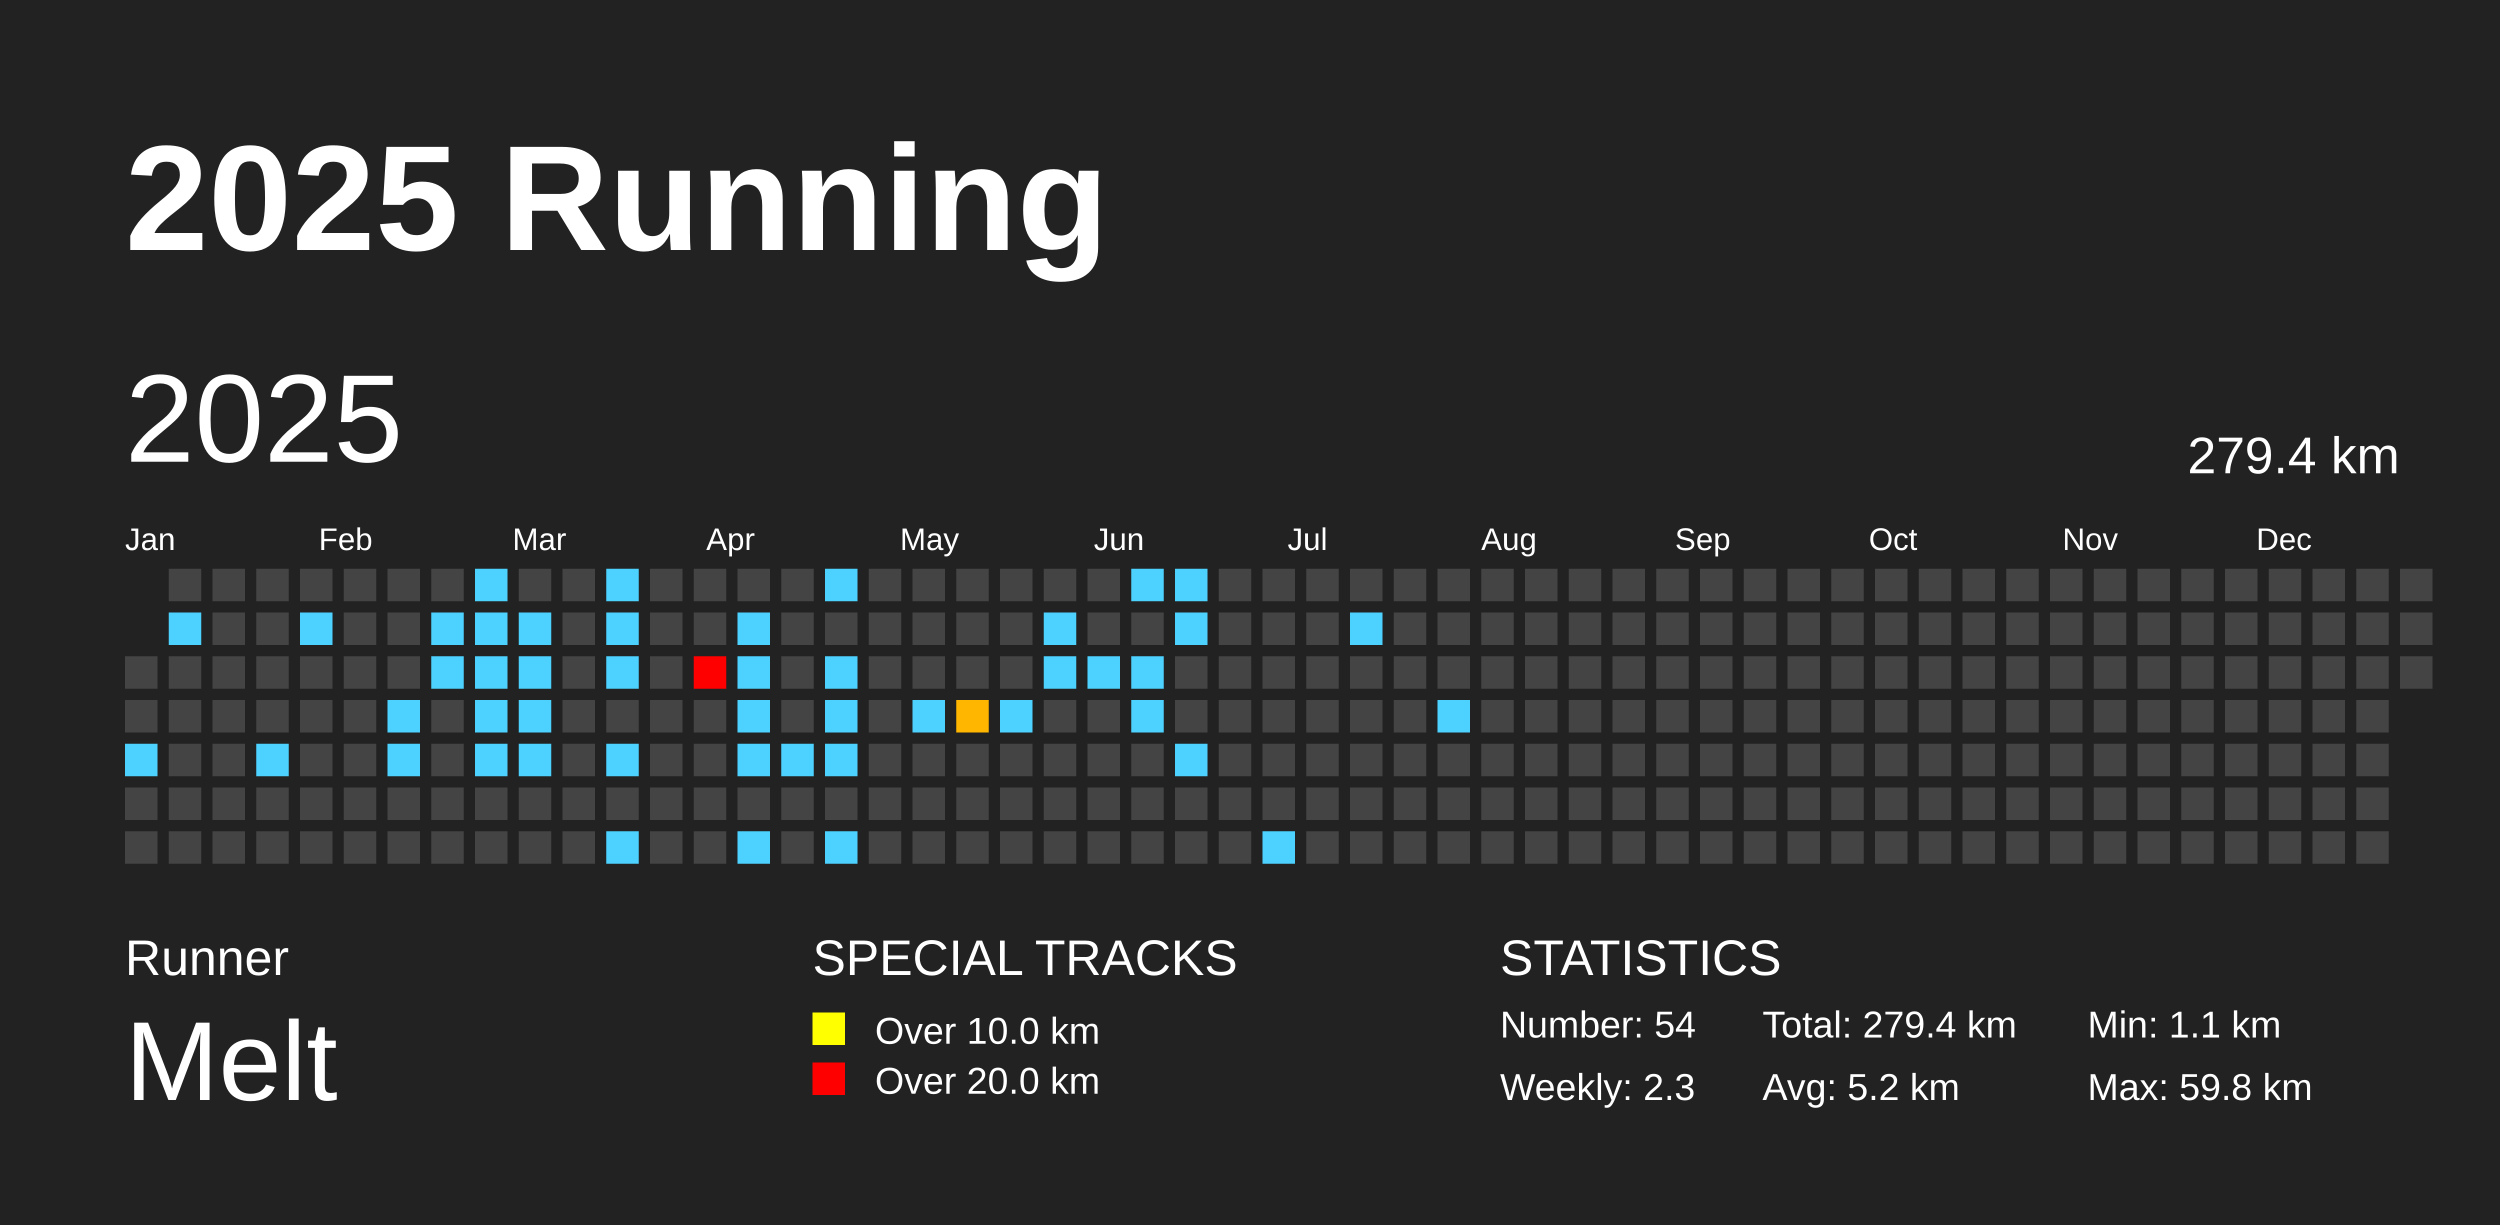
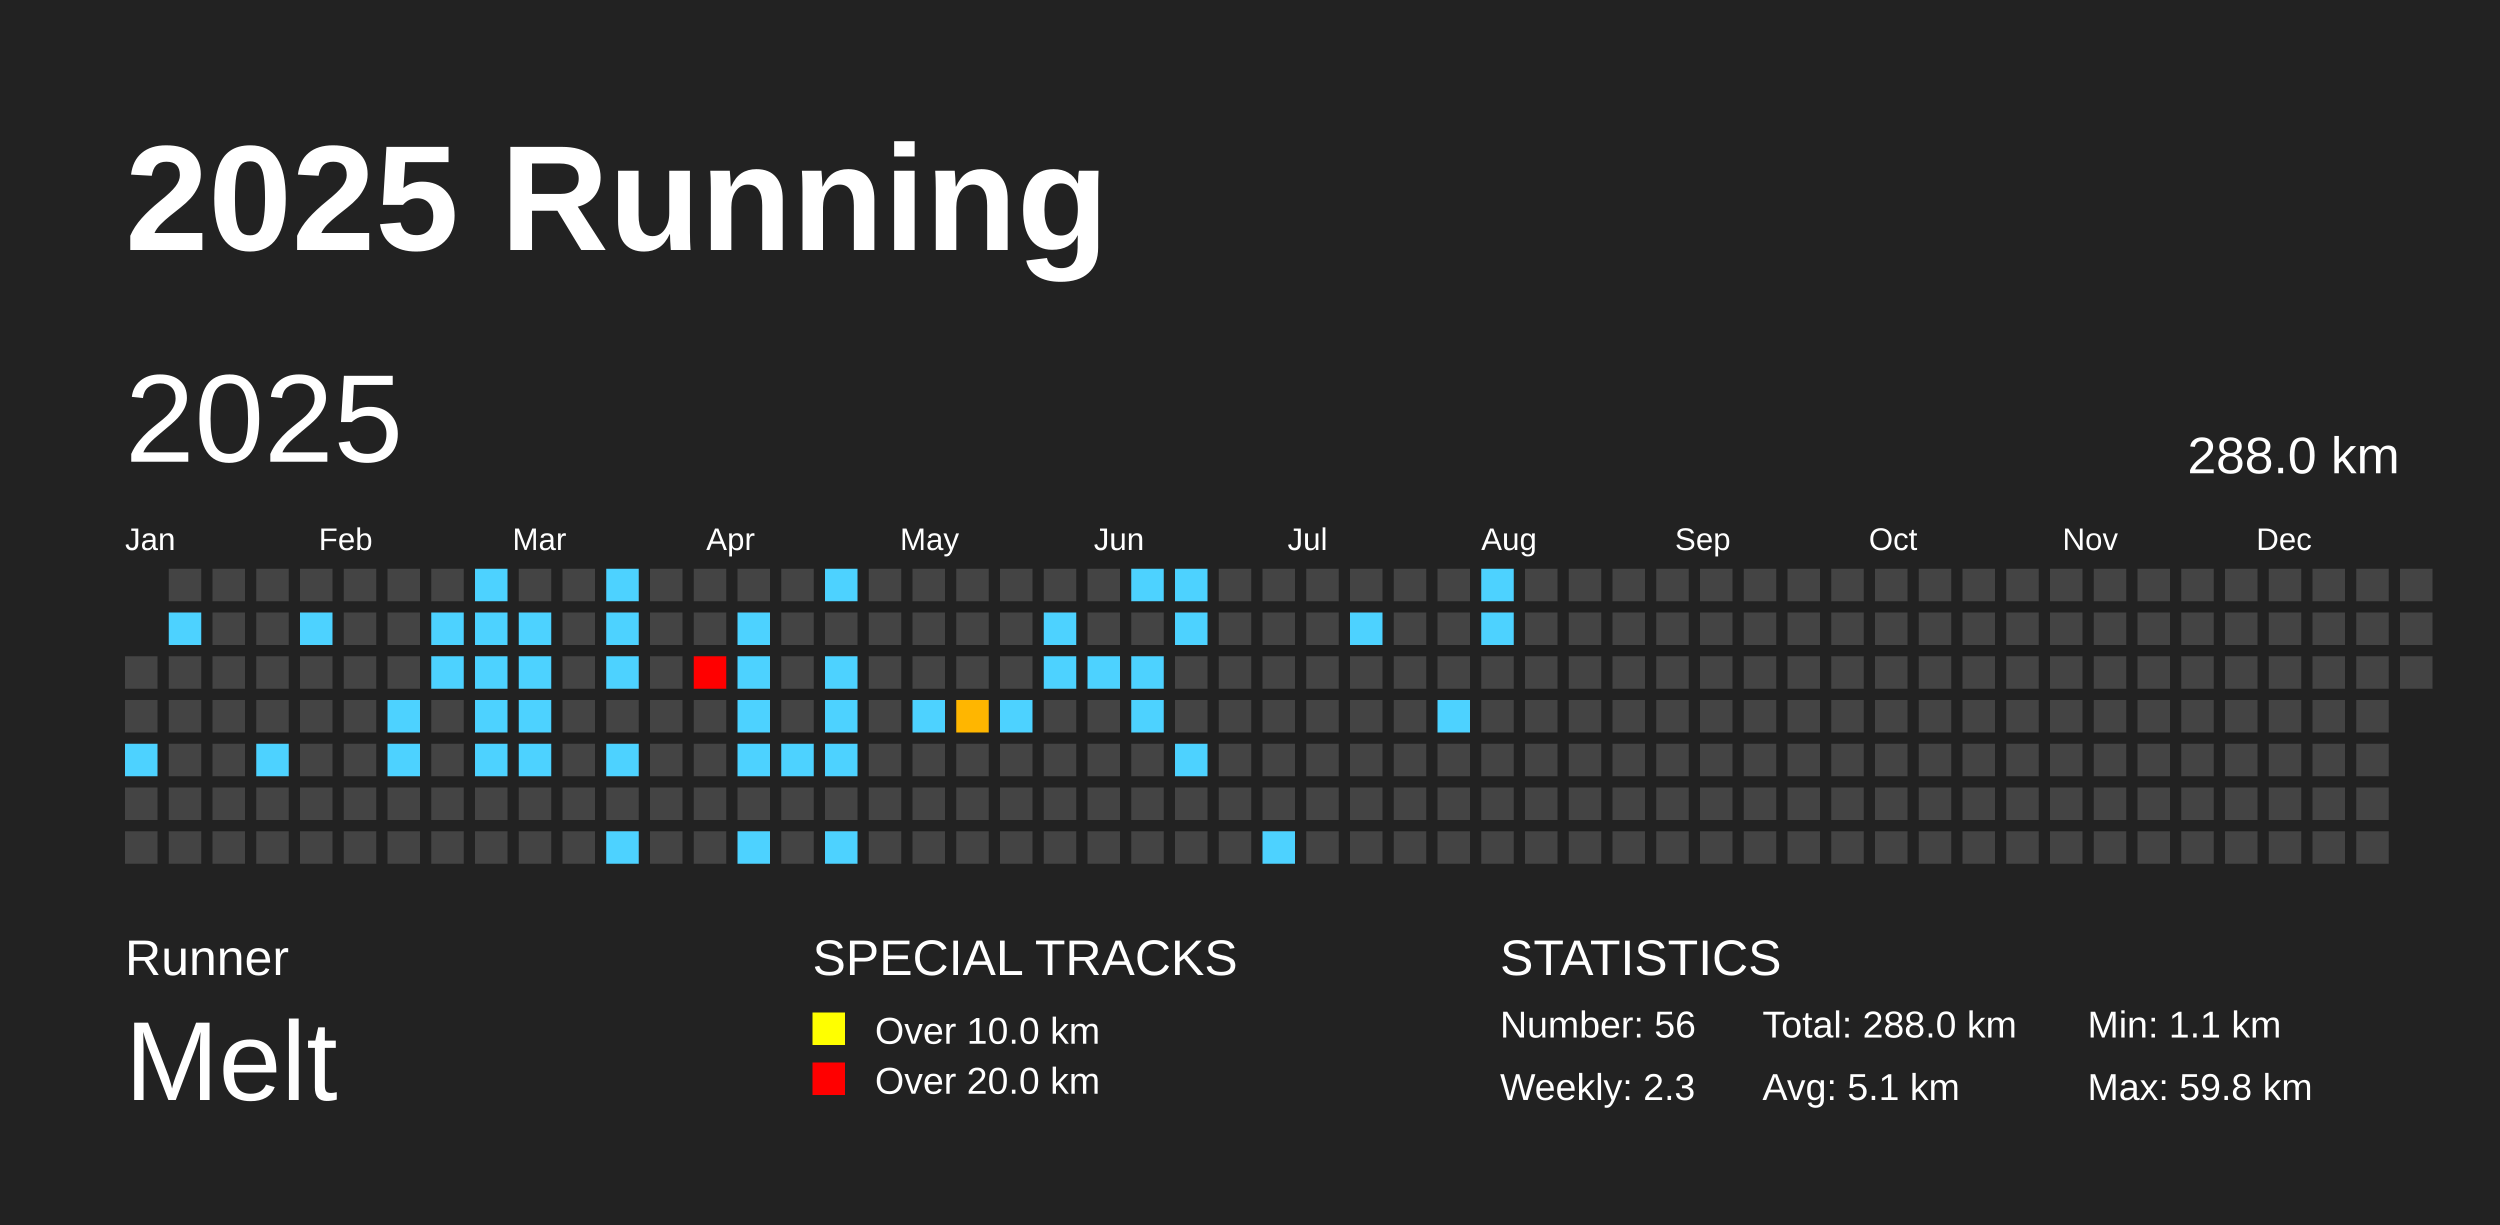
<svg xmlns="http://www.w3.org/2000/svg" baseProfile="full" height="98mm" version="1.1" viewBox="0,0,200,98" width="200mm">
  <defs />
  <rect fill="#222222" height="98" width="200" x="0" y="0" />
  <text fill="#FFFFFF" style="font-size:12px; font-family:Arial; font-weight:bold;" x="10" y="20">2025 Running</text>
  <text fill="#FFFFFF" style="font-size:4px; font-family:Arial" x="10" y="78">Runner</text>
  <text fill="#FFFFFF" style="font-size:9px; font-family:Arial" x="10" y="88">Melt</text>
  <text fill="#FFFFFF" style="font-size:4px; font-family:Arial" x="65" y="78">SPECIAL TRACKS</text>
  <rect fill="yellow" height="2.6" width="2.6" x="65" y="81" />
  <text fill="#FFFFFF" style="font-size:3px; font-family:Arial" x="70" y="83.5">Over 10.0 km</text>
  <rect fill="red" height="2.6" width="2.6" x="65" y="85" />
  <text fill="#FFFFFF" style="font-size:3px; font-family:Arial" x="70" y="87.5">Over 20.0 km</text>
  <text fill="#FFFFFF" style="font-size:4px; font-family:Arial" x="120" y="78">STATISTICS</text>
-   <text fill="#FFFFFF" style="font-size:3px; font-family:Arial" x="120" y="83">Number: 54</text>
+   <text fill="#FFFFFF" style="font-size:3px; font-family:Arial" x="120" y="83">Number: 56</text>
  <text fill="#FFFFFF" style="font-size:3px; font-family:Arial" x="120" y="88">Weekly: 2.3</text>
-   <text fill="#FFFFFF" style="font-size:3px; font-family:Arial" x="141" y="83">Total: 279.4 km</text>
-   <text fill="#FFFFFF" style="font-size:3px; font-family:Arial" x="141" y="88">Avg: 5.2 km</text>
+   <text fill="#FFFFFF" style="font-size:3px; font-family:Arial" x="141" y="83">Total: 288.0 km</text>
+   <text fill="#FFFFFF" style="font-size:3px; font-family:Arial" x="141" y="88">Avg: 5.1 km</text>
  <text fill="#FFFFFF" style="font-size:3px; font-family:Arial" x="167" y="83">Min: 1.1 km</text>
  <text fill="#FFFFFF" style="font-size:3px; font-family:Arial" x="167" y="88">Max: 59.8 km</text>
  <text dominant-baseline="hanging" fill="#FFFFFF" style="font-size:10.0px; font-family:Arial;" x="10" y="30">2025</text>
-   <text dominant-baseline="hanging" fill="#FFFFFF" style="font-size:4.125px; font-family:Arial;" x="175" y="35">279.4 km</text>
+   <text dominant-baseline="hanging" fill="#FFFFFF" style="font-size:4.125px; font-family:Arial;" x="175" y="35">288.0 km</text>
  <text fill="#FFFFFF" style="font-size:2.5px; font-family:Arial" x="10.0" y="44">Jan</text>
  <text fill="#FFFFFF" style="font-size:2.5px; font-family:Arial" x="25.5" y="44">Feb</text>
  <text fill="#FFFFFF" style="font-size:2.5px; font-family:Arial" x="41.0" y="44">Mar</text>
  <text fill="#FFFFFF" style="font-size:2.5px; font-family:Arial" x="56.5" y="44">Apr</text>
  <text fill="#FFFFFF" style="font-size:2.5px; font-family:Arial" x="72.0" y="44">May</text>
  <text fill="#FFFFFF" style="font-size:2.5px; font-family:Arial" x="87.5" y="44">Jun</text>
  <text fill="#FFFFFF" style="font-size:2.5px; font-family:Arial" x="103.0" y="44">Jul</text>
  <text fill="#FFFFFF" style="font-size:2.5px; font-family:Arial" x="118.5" y="44">Aug</text>
  <text fill="#FFFFFF" style="font-size:2.5px; font-family:Arial" x="134.0" y="44">Sep</text>
  <text fill="#FFFFFF" style="font-size:2.5px; font-family:Arial" x="149.5" y="44">Oct</text>
  <text fill="#FFFFFF" style="font-size:2.5px; font-family:Arial" x="165.0" y="44">Nov</text>
  <text fill="#FFFFFF" style="font-size:2.5px; font-family:Arial" x="180.5" y="44">Dec</text>
  <rect fill="#444444" height="2.6" width="2.6" x="10.0" y="52.5" />
  <rect fill="#444444" height="2.6" width="2.6" x="10.0" y="56.0" />
  <rect fill="#4dd2ff" height="2.6" width="2.6" x="10.0" y="59.5" />
  <rect fill="#444444" height="2.6" width="2.6" x="10.0" y="63.0" />
  <rect fill="#444444" height="2.6" width="2.6" x="10.0" y="66.5" />
  <rect fill="#444444" height="2.6" width="2.6" x="13.5" y="45.5" />
  <rect fill="#4dd2ff" height="2.6" width="2.6" x="13.5" y="49.0" />
  <rect fill="#444444" height="2.6" width="2.6" x="13.5" y="52.5" />
  <rect fill="#444444" height="2.6" width="2.6" x="13.5" y="56.0" />
  <rect fill="#444444" height="2.6" width="2.6" x="13.5" y="59.5" />
  <rect fill="#444444" height="2.6" width="2.6" x="13.5" y="63.0" />
  <rect fill="#444444" height="2.6" width="2.6" x="13.5" y="66.5" />
  <rect fill="#444444" height="2.6" width="2.6" x="17.0" y="45.5" />
  <rect fill="#444444" height="2.6" width="2.6" x="17.0" y="49.0" />
  <rect fill="#444444" height="2.6" width="2.6" x="17.0" y="52.5" />
  <rect fill="#444444" height="2.6" width="2.6" x="17.0" y="56.0" />
  <rect fill="#444444" height="2.6" width="2.6" x="17.0" y="59.5" />
  <rect fill="#444444" height="2.6" width="2.6" x="17.0" y="63.0" />
  <rect fill="#444444" height="2.6" width="2.6" x="17.0" y="66.5" />
  <rect fill="#444444" height="2.6" width="2.6" x="20.5" y="45.5" />
  <rect fill="#444444" height="2.6" width="2.6" x="20.5" y="49.0" />
  <rect fill="#444444" height="2.6" width="2.6" x="20.5" y="52.5" />
  <rect fill="#444444" height="2.6" width="2.6" x="20.5" y="56.0" />
  <rect fill="#4dd2ff" height="2.6" width="2.6" x="20.5" y="59.5" />
  <rect fill="#444444" height="2.6" width="2.6" x="20.5" y="63.0" />
  <rect fill="#444444" height="2.6" width="2.6" x="20.5" y="66.5" />
  <rect fill="#444444" height="2.6" width="2.6" x="24.0" y="45.5" />
  <rect fill="#4dd2ff" height="2.6" width="2.6" x="24.0" y="49.0" />
  <rect fill="#444444" height="2.6" width="2.6" x="24.0" y="52.5" />
  <rect fill="#444444" height="2.6" width="2.6" x="24.0" y="56.0" />
  <rect fill="#444444" height="2.6" width="2.6" x="24.0" y="59.5" />
  <rect fill="#444444" height="2.6" width="2.6" x="24.0" y="63.0" />
  <rect fill="#444444" height="2.6" width="2.6" x="24.0" y="66.5" />
  <rect fill="#444444" height="2.6" width="2.6" x="27.5" y="45.5" />
  <rect fill="#444444" height="2.6" width="2.6" x="27.5" y="49.0" />
  <rect fill="#444444" height="2.6" width="2.6" x="27.5" y="52.5" />
  <rect fill="#444444" height="2.6" width="2.6" x="27.5" y="56.0" />
  <rect fill="#444444" height="2.6" width="2.6" x="27.5" y="59.5" />
  <rect fill="#444444" height="2.6" width="2.6" x="27.5" y="63.0" />
  <rect fill="#444444" height="2.6" width="2.6" x="27.5" y="66.5" />
  <rect fill="#444444" height="2.6" width="2.6" x="31.0" y="45.5" />
  <rect fill="#444444" height="2.6" width="2.6" x="31.0" y="49.0" />
  <rect fill="#444444" height="2.6" width="2.6" x="31.0" y="52.5" />
  <rect fill="#4dd2ff" height="2.6" width="2.6" x="31.0" y="56.0" />
  <rect fill="#4dd2ff" height="2.6" width="2.6" x="31.0" y="59.5" />
  <rect fill="#444444" height="2.6" width="2.6" x="31.0" y="63.0" />
  <rect fill="#444444" height="2.6" width="2.6" x="31.0" y="66.5" />
  <rect fill="#444444" height="2.6" width="2.6" x="34.5" y="45.5" />
  <rect fill="#4dd2ff" height="2.6" width="2.6" x="34.5" y="49.0" />
  <rect fill="#4dd2ff" height="2.6" width="2.6" x="34.5" y="52.5" />
  <rect fill="#444444" height="2.6" width="2.6" x="34.5" y="56.0" />
  <rect fill="#444444" height="2.6" width="2.6" x="34.5" y="59.5" />
  <rect fill="#444444" height="2.6" width="2.6" x="34.5" y="63.0" />
  <rect fill="#444444" height="2.6" width="2.6" x="34.5" y="66.5" />
  <rect fill="#4dd2ff" height="2.6" width="2.6" x="38.0" y="45.5" />
  <rect fill="#4dd2ff" height="2.6" width="2.6" x="38.0" y="49.0" />
  <rect fill="#4dd2ff" height="2.6" width="2.6" x="38.0" y="52.5" />
  <rect fill="#4dd2ff" height="2.6" width="2.6" x="38.0" y="56.0" />
  <rect fill="#4dd2ff" height="2.6" width="2.6" x="38.0" y="59.5" />
  <rect fill="#444444" height="2.6" width="2.6" x="38.0" y="63.0" />
  <rect fill="#444444" height="2.6" width="2.6" x="38.0" y="66.5" />
  <rect fill="#444444" height="2.6" width="2.6" x="41.5" y="45.5" />
  <rect fill="#4dd2ff" height="2.6" width="2.6" x="41.5" y="49.0" />
  <rect fill="#4dd2ff" height="2.6" width="2.6" x="41.5" y="52.5" />
  <rect fill="#4dd2ff" height="2.6" width="2.6" x="41.5" y="56.0" />
  <rect fill="#4dd2ff" height="2.6" width="2.6" x="41.5" y="59.5" />
  <rect fill="#444444" height="2.6" width="2.6" x="41.5" y="63.0" />
  <rect fill="#444444" height="2.6" width="2.6" x="41.5" y="66.5" />
  <rect fill="#444444" height="2.6" width="2.6" x="45.0" y="45.5" />
  <rect fill="#444444" height="2.6" width="2.6" x="45.0" y="49.0" />
  <rect fill="#444444" height="2.6" width="2.6" x="45.0" y="52.5" />
  <rect fill="#444444" height="2.6" width="2.6" x="45.0" y="56.0" />
  <rect fill="#444444" height="2.6" width="2.6" x="45.0" y="59.5" />
  <rect fill="#444444" height="2.6" width="2.6" x="45.0" y="63.0" />
  <rect fill="#444444" height="2.6" width="2.6" x="45.0" y="66.5" />
  <rect fill="#4dd2ff" height="2.6" width="2.6" x="48.5" y="45.5" />
  <rect fill="#4dd2ff" height="2.6" width="2.6" x="48.5" y="49.0" />
  <rect fill="#4dd2ff" height="2.6" width="2.6" x="48.5" y="52.5" />
  <rect fill="#444444" height="2.6" width="2.6" x="48.5" y="56.0" />
  <rect fill="#4dd2ff" height="2.6" width="2.6" x="48.5" y="59.5" />
  <rect fill="#444444" height="2.6" width="2.6" x="48.5" y="63.0" />
  <rect fill="#4dd2ff" height="2.6" width="2.6" x="48.5" y="66.5" />
  <rect fill="#444444" height="2.6" width="2.6" x="52.0" y="45.5" />
  <rect fill="#444444" height="2.6" width="2.6" x="52.0" y="49.0" />
  <rect fill="#444444" height="2.6" width="2.6" x="52.0" y="52.5" />
  <rect fill="#444444" height="2.6" width="2.6" x="52.0" y="56.0" />
  <rect fill="#444444" height="2.6" width="2.6" x="52.0" y="59.5" />
  <rect fill="#444444" height="2.6" width="2.6" x="52.0" y="63.0" />
  <rect fill="#444444" height="2.6" width="2.6" x="52.0" y="66.5" />
  <rect fill="#444444" height="2.6" width="2.6" x="55.5" y="45.5" />
  <rect fill="#444444" height="2.6" width="2.6" x="55.5" y="49.0" />
  <rect fill="red" height="2.6" width="2.6" x="55.5" y="52.5" />
  <rect fill="#444444" height="2.6" width="2.6" x="55.5" y="56.0" />
  <rect fill="#444444" height="2.6" width="2.6" x="55.5" y="59.5" />
  <rect fill="#444444" height="2.6" width="2.6" x="55.5" y="63.0" />
  <rect fill="#444444" height="2.6" width="2.6" x="55.5" y="66.5" />
  <rect fill="#444444" height="2.6" width="2.6" x="59.0" y="45.5" />
  <rect fill="#4dd2ff" height="2.6" width="2.6" x="59.0" y="49.0" />
  <rect fill="#4dd2ff" height="2.6" width="2.6" x="59.0" y="52.5" />
  <rect fill="#4dd2ff" height="2.6" width="2.6" x="59.0" y="56.0" />
  <rect fill="#4dd2ff" height="2.6" width="2.6" x="59.0" y="59.5" />
  <rect fill="#444444" height="2.6" width="2.6" x="59.0" y="63.0" />
  <rect fill="#4dd2ff" height="2.6" width="2.6" x="59.0" y="66.5" />
  <rect fill="#444444" height="2.6" width="2.6" x="62.5" y="45.5" />
  <rect fill="#444444" height="2.6" width="2.6" x="62.5" y="49.0" />
  <rect fill="#444444" height="2.6" width="2.6" x="62.5" y="52.5" />
  <rect fill="#444444" height="2.6" width="2.6" x="62.5" y="56.0" />
  <rect fill="#4dd2ff" height="2.6" width="2.6" x="62.5" y="59.5" />
  <rect fill="#444444" height="2.6" width="2.6" x="62.5" y="63.0" />
  <rect fill="#444444" height="2.6" width="2.6" x="62.5" y="66.5" />
  <rect fill="#4dd2ff" height="2.6" width="2.6" x="66.0" y="45.5" />
  <rect fill="#444444" height="2.6" width="2.6" x="66.0" y="49.0" />
  <rect fill="#4dd2ff" height="2.6" width="2.6" x="66.0" y="52.5" />
  <rect fill="#4dd2ff" height="2.6" width="2.6" x="66.0" y="56.0" />
  <rect fill="#4dd2ff" height="2.6" width="2.6" x="66.0" y="59.5" />
  <rect fill="#444444" height="2.6" width="2.6" x="66.0" y="63.0" />
  <rect fill="#4dd2ff" height="2.6" width="2.6" x="66.0" y="66.5" />
  <rect fill="#444444" height="2.6" width="2.6" x="69.5" y="45.5" />
  <rect fill="#444444" height="2.6" width="2.6" x="69.5" y="49.0" />
  <rect fill="#444444" height="2.6" width="2.6" x="69.5" y="52.5" />
  <rect fill="#444444" height="2.6" width="2.6" x="69.5" y="56.0" />
  <rect fill="#444444" height="2.6" width="2.6" x="69.5" y="59.5" />
  <rect fill="#444444" height="2.6" width="2.6" x="69.5" y="63.0" />
  <rect fill="#444444" height="2.6" width="2.6" x="69.5" y="66.5" />
  <rect fill="#444444" height="2.6" width="2.6" x="73.0" y="45.5" />
  <rect fill="#444444" height="2.6" width="2.6" x="73.0" y="49.0" />
  <rect fill="#444444" height="2.6" width="2.6" x="73.0" y="52.5" />
  <rect fill="#4dd2ff" height="2.6" width="2.6" x="73.0" y="56.0" />
  <rect fill="#444444" height="2.6" width="2.6" x="73.0" y="59.5" />
  <rect fill="#444444" height="2.6" width="2.6" x="73.0" y="63.0" />
  <rect fill="#444444" height="2.6" width="2.6" x="73.0" y="66.5" />
  <rect fill="#444444" height="2.6" width="2.6" x="76.5" y="45.5" />
  <rect fill="#444444" height="2.6" width="2.6" x="76.5" y="49.0" />
  <rect fill="#444444" height="2.6" width="2.6" x="76.5" y="52.5" />
  <rect fill="#ffb600" height="2.6" width="2.6" x="76.5" y="56.0" />
  <rect fill="#444444" height="2.6" width="2.6" x="76.5" y="59.5" />
  <rect fill="#444444" height="2.6" width="2.6" x="76.5" y="63.0" />
  <rect fill="#444444" height="2.6" width="2.6" x="76.5" y="66.5" />
  <rect fill="#444444" height="2.6" width="2.6" x="80.0" y="45.5" />
  <rect fill="#444444" height="2.6" width="2.6" x="80.0" y="49.0" />
  <rect fill="#444444" height="2.6" width="2.6" x="80.0" y="52.5" />
  <rect fill="#4dd2ff" height="2.6" width="2.6" x="80.0" y="56.0" />
  <rect fill="#444444" height="2.6" width="2.6" x="80.0" y="59.5" />
  <rect fill="#444444" height="2.6" width="2.6" x="80.0" y="63.0" />
  <rect fill="#444444" height="2.6" width="2.6" x="80.0" y="66.5" />
  <rect fill="#444444" height="2.6" width="2.6" x="83.5" y="45.5" />
  <rect fill="#4dd2ff" height="2.6" width="2.6" x="83.5" y="49.0" />
  <rect fill="#4dd2ff" height="2.6" width="2.6" x="83.5" y="52.5" />
  <rect fill="#444444" height="2.6" width="2.6" x="83.5" y="56.0" />
  <rect fill="#444444" height="2.6" width="2.6" x="83.5" y="59.5" />
  <rect fill="#444444" height="2.6" width="2.6" x="83.5" y="63.0" />
  <rect fill="#444444" height="2.6" width="2.6" x="83.5" y="66.5" />
  <rect fill="#444444" height="2.6" width="2.6" x="87.0" y="45.5" />
  <rect fill="#444444" height="2.6" width="2.6" x="87.0" y="49.0" />
  <rect fill="#4dd2ff" height="2.6" width="2.6" x="87.0" y="52.5" />
  <rect fill="#444444" height="2.6" width="2.6" x="87.0" y="56.0" />
  <rect fill="#444444" height="2.6" width="2.6" x="87.0" y="59.5" />
  <rect fill="#444444" height="2.6" width="2.6" x="87.0" y="63.0" />
  <rect fill="#444444" height="2.6" width="2.6" x="87.0" y="66.5" />
  <rect fill="#4dd2ff" height="2.6" width="2.6" x="90.5" y="45.5" />
  <rect fill="#444444" height="2.6" width="2.6" x="90.5" y="49.0" />
  <rect fill="#4dd2ff" height="2.6" width="2.6" x="90.5" y="52.5" />
  <rect fill="#4dd2ff" height="2.6" width="2.6" x="90.5" y="56.0" />
  <rect fill="#444444" height="2.6" width="2.6" x="90.5" y="59.5" />
  <rect fill="#444444" height="2.6" width="2.6" x="90.5" y="63.0" />
  <rect fill="#444444" height="2.6" width="2.6" x="90.5" y="66.5" />
  <rect fill="#4dd2ff" height="2.6" width="2.6" x="94.0" y="45.5" />
  <rect fill="#4dd2ff" height="2.6" width="2.6" x="94.0" y="49.0" />
  <rect fill="#444444" height="2.6" width="2.6" x="94.0" y="52.5" />
  <rect fill="#444444" height="2.6" width="2.6" x="94.0" y="56.0" />
  <rect fill="#4dd2ff" height="2.6" width="2.6" x="94.0" y="59.5" />
  <rect fill="#444444" height="2.6" width="2.6" x="94.0" y="63.0" />
  <rect fill="#444444" height="2.6" width="2.6" x="94.0" y="66.5" />
  <rect fill="#444444" height="2.6" width="2.6" x="97.5" y="45.5" />
  <rect fill="#444444" height="2.6" width="2.6" x="97.5" y="49.0" />
  <rect fill="#444444" height="2.6" width="2.6" x="97.5" y="52.5" />
  <rect fill="#444444" height="2.6" width="2.6" x="97.5" y="56.0" />
  <rect fill="#444444" height="2.6" width="2.6" x="97.5" y="59.5" />
  <rect fill="#444444" height="2.6" width="2.6" x="97.5" y="63.0" />
  <rect fill="#444444" height="2.6" width="2.6" x="97.5" y="66.5" />
  <rect fill="#444444" height="2.6" width="2.6" x="101.0" y="45.5" />
  <rect fill="#444444" height="2.6" width="2.6" x="101.0" y="49.0" />
  <rect fill="#444444" height="2.6" width="2.6" x="101.0" y="52.5" />
  <rect fill="#444444" height="2.6" width="2.6" x="101.0" y="56.0" />
  <rect fill="#444444" height="2.6" width="2.6" x="101.0" y="59.5" />
  <rect fill="#444444" height="2.6" width="2.6" x="101.0" y="63.0" />
  <rect fill="#4dd2ff" height="2.6" width="2.6" x="101.0" y="66.5" />
  <rect fill="#444444" height="2.6" width="2.6" x="104.5" y="45.5" />
  <rect fill="#444444" height="2.6" width="2.6" x="104.5" y="49.0" />
  <rect fill="#444444" height="2.6" width="2.6" x="104.5" y="52.5" />
  <rect fill="#444444" height="2.6" width="2.6" x="104.5" y="56.0" />
  <rect fill="#444444" height="2.6" width="2.6" x="104.5" y="59.5" />
  <rect fill="#444444" height="2.6" width="2.6" x="104.5" y="63.0" />
  <rect fill="#444444" height="2.6" width="2.6" x="104.5" y="66.5" />
  <rect fill="#444444" height="2.6" width="2.6" x="108.0" y="45.5" />
  <rect fill="#4dd2ff" height="2.6" width="2.6" x="108.0" y="49.0" />
  <rect fill="#444444" height="2.6" width="2.6" x="108.0" y="52.5" />
  <rect fill="#444444" height="2.6" width="2.6" x="108.0" y="56.0" />
  <rect fill="#444444" height="2.6" width="2.6" x="108.0" y="59.5" />
  <rect fill="#444444" height="2.6" width="2.6" x="108.0" y="63.0" />
  <rect fill="#444444" height="2.6" width="2.6" x="108.0" y="66.5" />
  <rect fill="#444444" height="2.6" width="2.6" x="111.5" y="45.5" />
  <rect fill="#444444" height="2.6" width="2.6" x="111.5" y="49.0" />
  <rect fill="#444444" height="2.6" width="2.6" x="111.5" y="52.5" />
  <rect fill="#444444" height="2.6" width="2.6" x="111.5" y="56.0" />
  <rect fill="#444444" height="2.6" width="2.6" x="111.5" y="59.5" />
  <rect fill="#444444" height="2.6" width="2.6" x="111.5" y="63.0" />
  <rect fill="#444444" height="2.6" width="2.6" x="111.5" y="66.5" />
  <rect fill="#444444" height="2.6" width="2.6" x="115.0" y="45.5" />
  <rect fill="#444444" height="2.6" width="2.6" x="115.0" y="49.0" />
  <rect fill="#444444" height="2.6" width="2.6" x="115.0" y="52.5" />
  <rect fill="#4dd2ff" height="2.6" width="2.6" x="115.0" y="56.0" />
  <rect fill="#444444" height="2.6" width="2.6" x="115.0" y="59.5" />
  <rect fill="#444444" height="2.6" width="2.6" x="115.0" y="63.0" />
  <rect fill="#444444" height="2.6" width="2.6" x="115.0" y="66.5" />
-   <rect fill="#444444" height="2.6" width="2.6" x="118.5" y="45.5" />
-   <rect fill="#444444" height="2.6" width="2.6" x="118.5" y="49.0" />
+   <rect fill="#4dd2ff" height="2.6" width="2.6" x="118.5" y="45.5" />
+   <rect fill="#4dd2ff" height="2.6" width="2.6" x="118.5" y="49.0" />
  <rect fill="#444444" height="2.6" width="2.6" x="118.5" y="52.5" />
  <rect fill="#444444" height="2.6" width="2.6" x="118.5" y="56.0" />
  <rect fill="#444444" height="2.6" width="2.6" x="118.5" y="59.5" />
  <rect fill="#444444" height="2.6" width="2.6" x="118.5" y="63.0" />
  <rect fill="#444444" height="2.6" width="2.6" x="118.5" y="66.5" />
  <rect fill="#444444" height="2.6" width="2.6" x="122.0" y="45.5" />
  <rect fill="#444444" height="2.6" width="2.6" x="122.0" y="49.0" />
  <rect fill="#444444" height="2.6" width="2.6" x="122.0" y="52.5" />
  <rect fill="#444444" height="2.6" width="2.6" x="122.0" y="56.0" />
  <rect fill="#444444" height="2.6" width="2.6" x="122.0" y="59.5" />
  <rect fill="#444444" height="2.6" width="2.6" x="122.0" y="63.0" />
  <rect fill="#444444" height="2.6" width="2.6" x="122.0" y="66.5" />
  <rect fill="#444444" height="2.6" width="2.6" x="125.5" y="45.5" />
  <rect fill="#444444" height="2.6" width="2.6" x="125.5" y="49.0" />
  <rect fill="#444444" height="2.6" width="2.6" x="125.5" y="52.5" />
  <rect fill="#444444" height="2.6" width="2.6" x="125.5" y="56.0" />
  <rect fill="#444444" height="2.6" width="2.6" x="125.5" y="59.5" />
  <rect fill="#444444" height="2.6" width="2.6" x="125.5" y="63.0" />
  <rect fill="#444444" height="2.6" width="2.6" x="125.5" y="66.5" />
  <rect fill="#444444" height="2.6" width="2.6" x="129.0" y="45.5" />
  <rect fill="#444444" height="2.6" width="2.6" x="129.0" y="49.0" />
  <rect fill="#444444" height="2.6" width="2.6" x="129.0" y="52.5" />
  <rect fill="#444444" height="2.6" width="2.6" x="129.0" y="56.0" />
  <rect fill="#444444" height="2.6" width="2.6" x="129.0" y="59.5" />
  <rect fill="#444444" height="2.6" width="2.6" x="129.0" y="63.0" />
  <rect fill="#444444" height="2.6" width="2.6" x="129.0" y="66.5" />
  <rect fill="#444444" height="2.6" width="2.6" x="132.5" y="45.5" />
  <rect fill="#444444" height="2.6" width="2.6" x="132.5" y="49.0" />
  <rect fill="#444444" height="2.6" width="2.6" x="132.5" y="52.5" />
  <rect fill="#444444" height="2.6" width="2.6" x="132.5" y="56.0" />
  <rect fill="#444444" height="2.6" width="2.6" x="132.5" y="59.5" />
  <rect fill="#444444" height="2.6" width="2.6" x="132.5" y="63.0" />
  <rect fill="#444444" height="2.6" width="2.6" x="132.5" y="66.5" />
  <rect fill="#444444" height="2.6" width="2.6" x="136.0" y="45.5" />
  <rect fill="#444444" height="2.6" width="2.6" x="136.0" y="49.0" />
  <rect fill="#444444" height="2.6" width="2.6" x="136.0" y="52.5" />
  <rect fill="#444444" height="2.6" width="2.6" x="136.0" y="56.0" />
  <rect fill="#444444" height="2.6" width="2.6" x="136.0" y="59.5" />
  <rect fill="#444444" height="2.6" width="2.6" x="136.0" y="63.0" />
  <rect fill="#444444" height="2.6" width="2.6" x="136.0" y="66.5" />
  <rect fill="#444444" height="2.6" width="2.6" x="139.5" y="45.5" />
  <rect fill="#444444" height="2.6" width="2.6" x="139.5" y="49.0" />
  <rect fill="#444444" height="2.6" width="2.6" x="139.5" y="52.5" />
  <rect fill="#444444" height="2.6" width="2.6" x="139.5" y="56.0" />
  <rect fill="#444444" height="2.6" width="2.6" x="139.5" y="59.5" />
  <rect fill="#444444" height="2.6" width="2.6" x="139.5" y="63.0" />
  <rect fill="#444444" height="2.6" width="2.6" x="139.5" y="66.5" />
  <rect fill="#444444" height="2.6" width="2.6" x="143.0" y="45.5" />
  <rect fill="#444444" height="2.6" width="2.6" x="143.0" y="49.0" />
  <rect fill="#444444" height="2.6" width="2.6" x="143.0" y="52.5" />
  <rect fill="#444444" height="2.6" width="2.6" x="143.0" y="56.0" />
  <rect fill="#444444" height="2.6" width="2.6" x="143.0" y="59.5" />
  <rect fill="#444444" height="2.6" width="2.6" x="143.0" y="63.0" />
  <rect fill="#444444" height="2.6" width="2.6" x="143.0" y="66.5" />
  <rect fill="#444444" height="2.6" width="2.6" x="146.5" y="45.5" />
  <rect fill="#444444" height="2.6" width="2.6" x="146.5" y="49.0" />
  <rect fill="#444444" height="2.6" width="2.6" x="146.5" y="52.5" />
  <rect fill="#444444" height="2.6" width="2.6" x="146.5" y="56.0" />
  <rect fill="#444444" height="2.6" width="2.6" x="146.5" y="59.5" />
  <rect fill="#444444" height="2.6" width="2.6" x="146.5" y="63.0" />
  <rect fill="#444444" height="2.6" width="2.6" x="146.5" y="66.5" />
  <rect fill="#444444" height="2.6" width="2.6" x="150.0" y="45.5" />
  <rect fill="#444444" height="2.6" width="2.6" x="150.0" y="49.0" />
  <rect fill="#444444" height="2.6" width="2.6" x="150.0" y="52.5" />
  <rect fill="#444444" height="2.6" width="2.6" x="150.0" y="56.0" />
  <rect fill="#444444" height="2.6" width="2.6" x="150.0" y="59.5" />
  <rect fill="#444444" height="2.6" width="2.6" x="150.0" y="63.0" />
  <rect fill="#444444" height="2.6" width="2.6" x="150.0" y="66.5" />
  <rect fill="#444444" height="2.6" width="2.6" x="153.5" y="45.5" />
  <rect fill="#444444" height="2.6" width="2.6" x="153.5" y="49.0" />
  <rect fill="#444444" height="2.6" width="2.6" x="153.5" y="52.5" />
  <rect fill="#444444" height="2.6" width="2.6" x="153.5" y="56.0" />
  <rect fill="#444444" height="2.6" width="2.6" x="153.5" y="59.5" />
  <rect fill="#444444" height="2.6" width="2.6" x="153.5" y="63.0" />
  <rect fill="#444444" height="2.6" width="2.6" x="153.5" y="66.5" />
  <rect fill="#444444" height="2.6" width="2.6" x="157.0" y="45.5" />
  <rect fill="#444444" height="2.6" width="2.6" x="157.0" y="49.0" />
  <rect fill="#444444" height="2.6" width="2.6" x="157.0" y="52.5" />
  <rect fill="#444444" height="2.6" width="2.6" x="157.0" y="56.0" />
  <rect fill="#444444" height="2.6" width="2.6" x="157.0" y="59.5" />
  <rect fill="#444444" height="2.6" width="2.6" x="157.0" y="63.0" />
  <rect fill="#444444" height="2.6" width="2.6" x="157.0" y="66.5" />
  <rect fill="#444444" height="2.6" width="2.6" x="160.5" y="45.5" />
  <rect fill="#444444" height="2.6" width="2.6" x="160.5" y="49.0" />
  <rect fill="#444444" height="2.6" width="2.6" x="160.5" y="52.5" />
  <rect fill="#444444" height="2.6" width="2.6" x="160.5" y="56.0" />
  <rect fill="#444444" height="2.6" width="2.6" x="160.5" y="59.5" />
  <rect fill="#444444" height="2.6" width="2.6" x="160.5" y="63.0" />
  <rect fill="#444444" height="2.6" width="2.6" x="160.5" y="66.5" />
  <rect fill="#444444" height="2.6" width="2.6" x="164.0" y="45.5" />
  <rect fill="#444444" height="2.6" width="2.6" x="164.0" y="49.0" />
  <rect fill="#444444" height="2.6" width="2.6" x="164.0" y="52.5" />
  <rect fill="#444444" height="2.6" width="2.6" x="164.0" y="56.0" />
  <rect fill="#444444" height="2.6" width="2.6" x="164.0" y="59.5" />
  <rect fill="#444444" height="2.6" width="2.6" x="164.0" y="63.0" />
  <rect fill="#444444" height="2.6" width="2.6" x="164.0" y="66.5" />
  <rect fill="#444444" height="2.6" width="2.6" x="167.5" y="45.5" />
  <rect fill="#444444" height="2.6" width="2.6" x="167.5" y="49.0" />
  <rect fill="#444444" height="2.6" width="2.6" x="167.5" y="52.5" />
  <rect fill="#444444" height="2.6" width="2.6" x="167.5" y="56.0" />
  <rect fill="#444444" height="2.6" width="2.6" x="167.5" y="59.5" />
  <rect fill="#444444" height="2.6" width="2.6" x="167.5" y="63.0" />
  <rect fill="#444444" height="2.6" width="2.6" x="167.5" y="66.5" />
  <rect fill="#444444" height="2.6" width="2.6" x="171.0" y="45.5" />
  <rect fill="#444444" height="2.6" width="2.6" x="171.0" y="49.0" />
  <rect fill="#444444" height="2.6" width="2.6" x="171.0" y="52.5" />
  <rect fill="#444444" height="2.6" width="2.6" x="171.0" y="56.0" />
  <rect fill="#444444" height="2.6" width="2.6" x="171.0" y="59.5" />
  <rect fill="#444444" height="2.6" width="2.6" x="171.0" y="63.0" />
  <rect fill="#444444" height="2.6" width="2.6" x="171.0" y="66.5" />
  <rect fill="#444444" height="2.6" width="2.6" x="174.5" y="45.5" />
  <rect fill="#444444" height="2.6" width="2.6" x="174.5" y="49.0" />
  <rect fill="#444444" height="2.6" width="2.6" x="174.5" y="52.5" />
  <rect fill="#444444" height="2.6" width="2.6" x="174.5" y="56.0" />
  <rect fill="#444444" height="2.6" width="2.6" x="174.5" y="59.5" />
  <rect fill="#444444" height="2.6" width="2.6" x="174.5" y="63.0" />
  <rect fill="#444444" height="2.6" width="2.6" x="174.5" y="66.5" />
  <rect fill="#444444" height="2.6" width="2.6" x="178.0" y="45.5" />
  <rect fill="#444444" height="2.6" width="2.6" x="178.0" y="49.0" />
  <rect fill="#444444" height="2.6" width="2.6" x="178.0" y="52.5" />
  <rect fill="#444444" height="2.6" width="2.6" x="178.0" y="56.0" />
  <rect fill="#444444" height="2.6" width="2.6" x="178.0" y="59.5" />
  <rect fill="#444444" height="2.6" width="2.6" x="178.0" y="63.0" />
  <rect fill="#444444" height="2.6" width="2.6" x="178.0" y="66.5" />
  <rect fill="#444444" height="2.6" width="2.6" x="181.5" y="45.5" />
  <rect fill="#444444" height="2.6" width="2.6" x="181.5" y="49.0" />
  <rect fill="#444444" height="2.6" width="2.6" x="181.5" y="52.5" />
  <rect fill="#444444" height="2.6" width="2.6" x="181.5" y="56.0" />
  <rect fill="#444444" height="2.6" width="2.6" x="181.5" y="59.5" />
  <rect fill="#444444" height="2.6" width="2.6" x="181.5" y="63.0" />
  <rect fill="#444444" height="2.6" width="2.6" x="181.5" y="66.5" />
  <rect fill="#444444" height="2.6" width="2.6" x="185.0" y="45.5" />
  <rect fill="#444444" height="2.6" width="2.6" x="185.0" y="49.0" />
  <rect fill="#444444" height="2.6" width="2.6" x="185.0" y="52.5" />
  <rect fill="#444444" height="2.6" width="2.6" x="185.0" y="56.0" />
  <rect fill="#444444" height="2.6" width="2.6" x="185.0" y="59.5" />
  <rect fill="#444444" height="2.6" width="2.6" x="185.0" y="63.0" />
  <rect fill="#444444" height="2.6" width="2.6" x="185.0" y="66.5" />
  <rect fill="#444444" height="2.6" width="2.6" x="188.5" y="45.5" />
  <rect fill="#444444" height="2.6" width="2.6" x="188.5" y="49.0" />
  <rect fill="#444444" height="2.6" width="2.6" x="188.5" y="52.5" />
  <rect fill="#444444" height="2.6" width="2.6" x="188.5" y="56.0" />
  <rect fill="#444444" height="2.6" width="2.6" x="188.5" y="59.5" />
  <rect fill="#444444" height="2.6" width="2.6" x="188.5" y="63.0" />
  <rect fill="#444444" height="2.6" width="2.6" x="188.5" y="66.5" />
  <rect fill="#444444" height="2.6" width="2.6" x="192.0" y="45.5" />
  <rect fill="#444444" height="2.6" width="2.6" x="192.0" y="49.0" />
  <rect fill="#444444" height="2.6" width="2.6" x="192.0" y="52.5" />
</svg>
